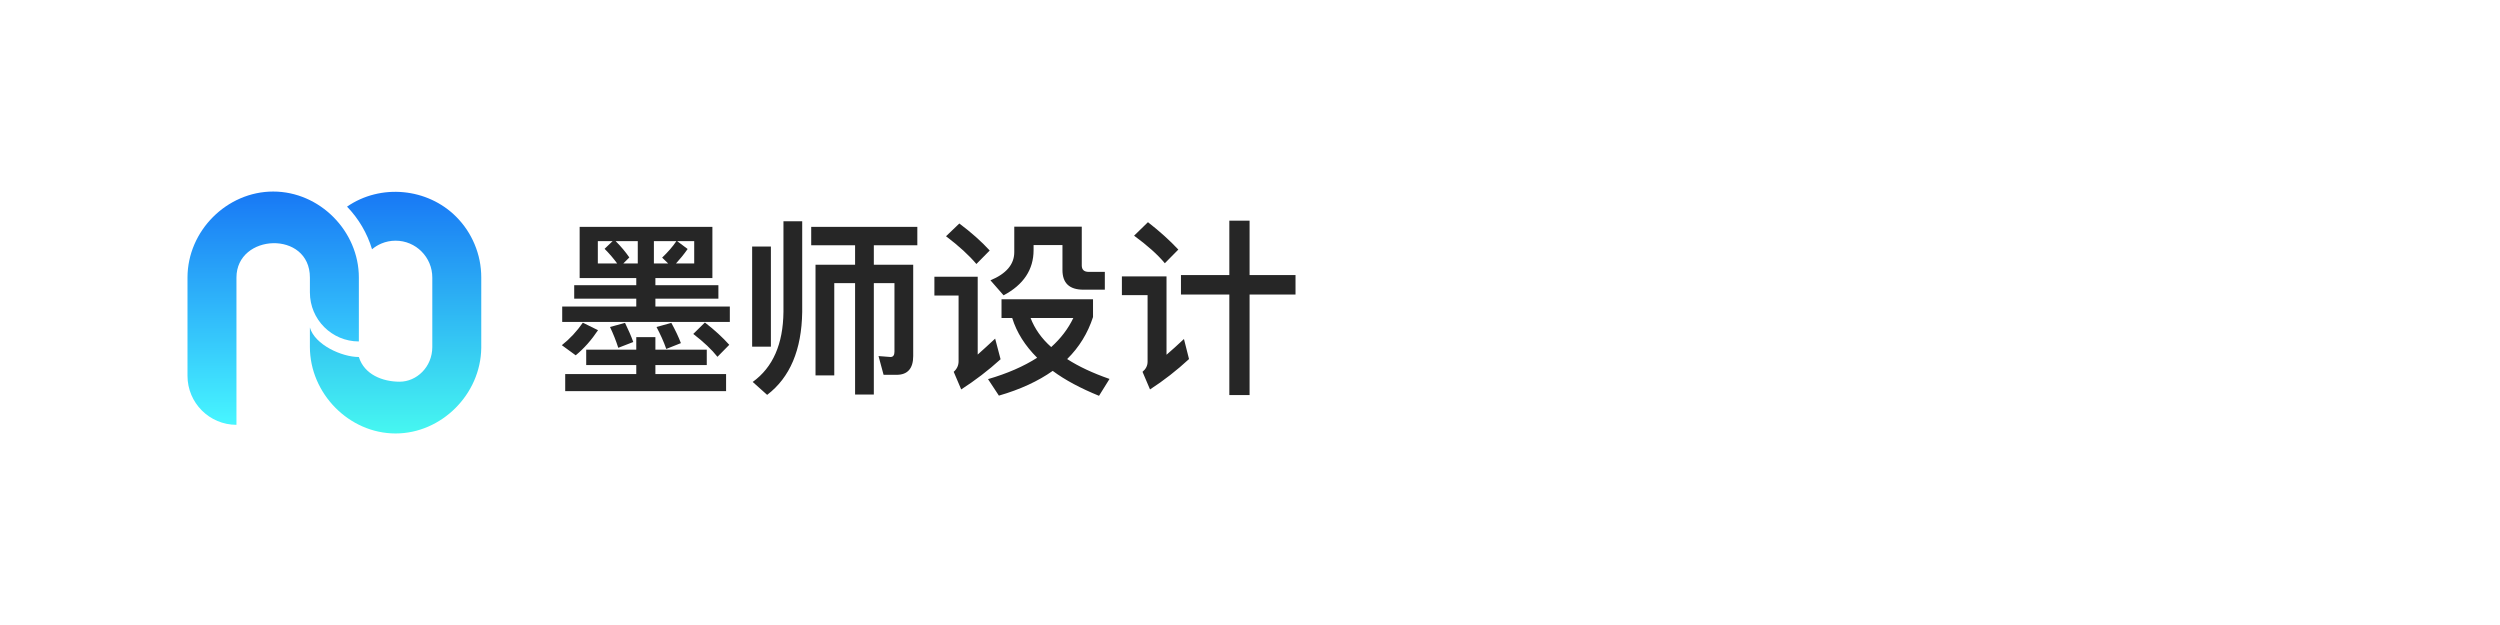
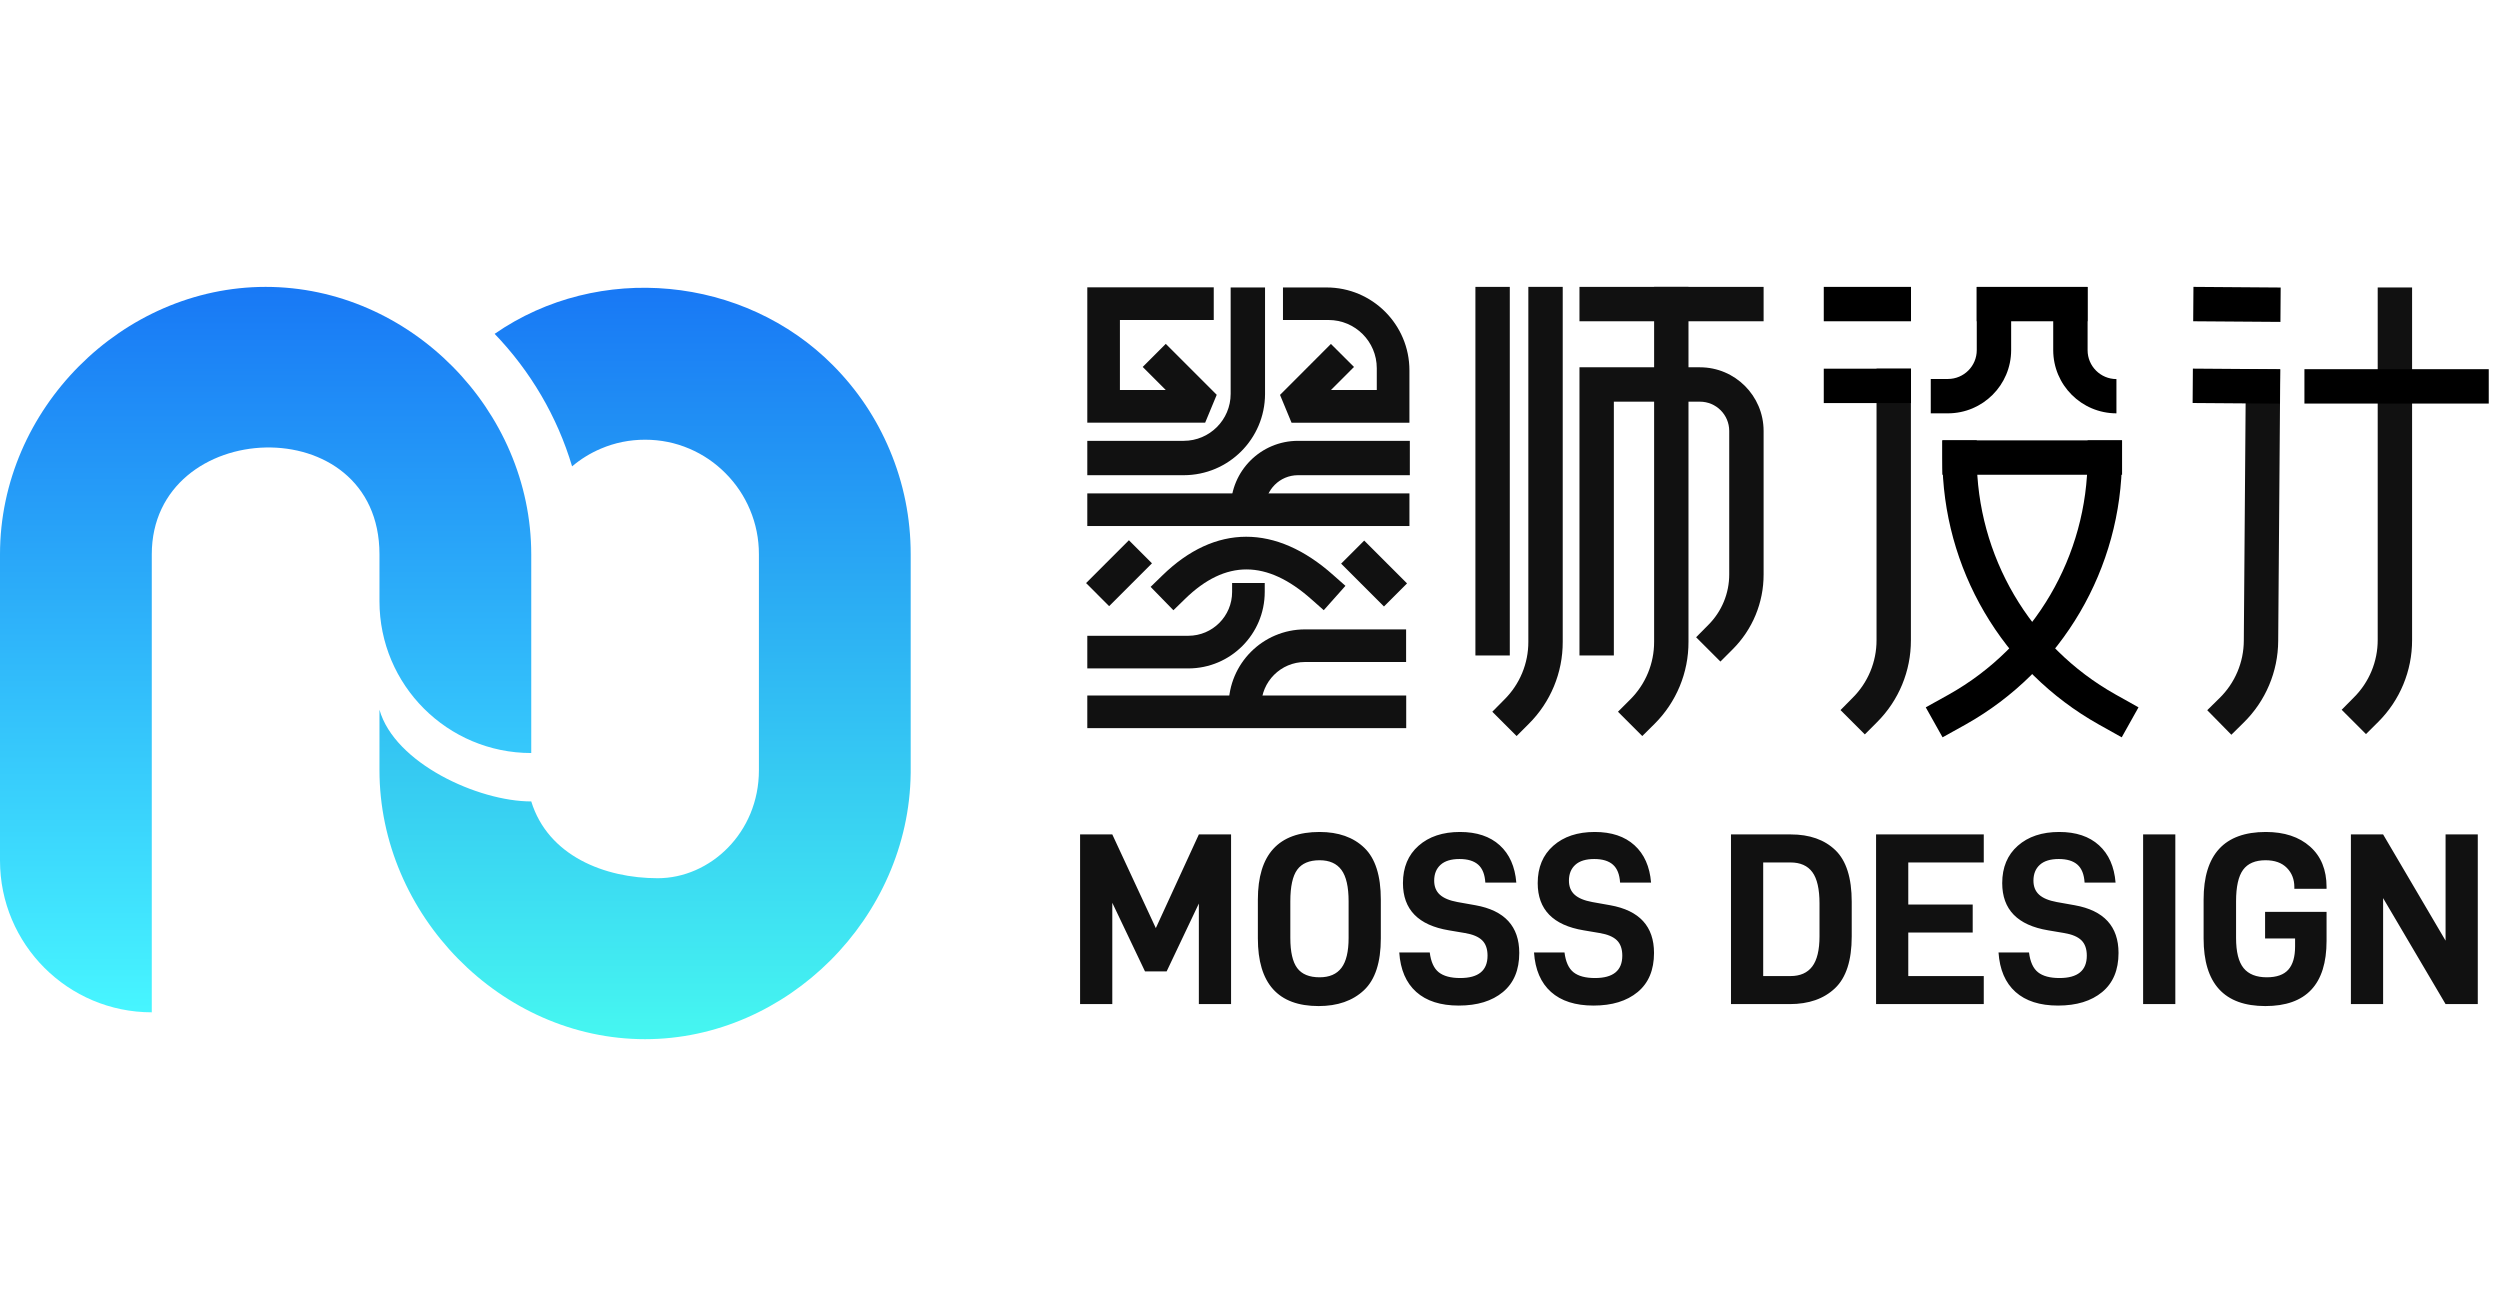
- <svg xmlns="http://www.w3.org/2000/svg" fill="none" version="1.1" width="240" height="60" viewBox="0 0 240 60">
+ <svg xmlns="http://www.w3.org/2000/svg" fill="none" version="1.1" width="122" height="64" viewBox="0 0 122 64">
  <defs>
-     <clipPath id="master_svg0_89_0149">
-       <rect x="0" y="0" width="240" height="60" rx="0" />
+     <clipPath id="master_svg0_50_3475">
+       <rect x="0" y="0" width="122" height="64" rx="0" />
    </clipPath>
-     <linearGradient x1="0.5" y1="0" x2="0.5" y2="1" id="master_svg1_89_556">
+     <linearGradient x1="0.5" y1="0" x2="0.5" y2="1" id="master_svg1_3_0757">
      <stop offset="0%" stop-color="#1878F5" stop-opacity="1" />
      <stop offset="100%" stop-color="#47F6FF" stop-opacity="1" />
    </linearGradient>
-     <linearGradient x1="0.5" y1="1" x2="0.5" y2="0" id="master_svg2_89_561">
+     <linearGradient x1="0.5" y1="1" x2="0.5" y2="0" id="master_svg2_3_0763">
      <stop offset="0%" stop-color="#46F7F1" stop-opacity="1" />
      <stop offset="100%" stop-color="#1878F5" stop-opacity="1" />
    </linearGradient>
  </defs>
-   <g clip-path="url(#master_svg0_89_0149)">
+   <g clip-path="url(#master_svg0_50_3475)">
    <g>
      <g>
-         <path d="M56.276,33.57L56.276,35.046L61.082,35.046L61.082,35.91L54.26,35.91L54.26,37.548L69.704,37.548L69.704,35.91L62.918,35.91L62.918,35.046L67.85,35.046L67.85,33.57L62.918,33.57L62.918,32.364L61.082,32.364L61.082,33.57L56.276,33.57ZM55.646,21.78L55.646,26.694L61.082,26.694L61.082,27.378L55.124,27.378L55.124,28.674L61.082,28.674L61.082,29.43L53.972,29.43L53.972,30.906L70.064,30.906L70.064,29.43L62.918,29.43L62.918,28.674L68.966,28.674L68.966,27.378L62.918,27.378L62.918,26.694L68.39,26.694L68.39,21.78L55.646,21.78ZM66.644,25.29L64.898,25.29C65.258,24.894,65.636,24.444,66.014,23.904L65.006,23.148L66.644,23.148L66.644,25.29ZM64.142,25.29L62.774,25.29L62.774,23.148L64.934,23.148C64.574,23.688,64.106,24.21,63.566,24.732L64.142,25.29ZM61.226,25.29L59.84,25.29L60.416,24.714C60.056,24.192,59.624,23.67,59.102,23.148L61.226,23.148L61.226,25.29ZM59.246,25.29L57.392,25.29L57.392,23.148L58.814,23.148L58.04,23.886C58.508,24.354,58.904,24.822,59.246,25.29ZM55.952,30.978C55.376,31.806,54.71,32.526,53.936,33.138L55.268,34.11C56.096,33.426,56.798,32.616,57.41,31.698L55.952,30.978ZM60.002,30.996L58.562,31.392C58.868,32.04,59.138,32.706,59.354,33.39L60.794,32.832C60.596,32.274,60.326,31.662,60.002,30.996ZM64.448,30.996L63.026,31.392C63.386,32.076,63.71,32.778,63.962,33.498L65.366,32.94C65.15,32.364,64.844,31.716,64.448,30.996ZM67.67,30.96L66.554,32.058C67.562,32.832,68.336,33.57,68.876,34.254L70.01,33.102C69.38,32.4,68.606,31.68,67.67,30.96ZM72.206,23.67L72.206,33.282L74.006,33.282L74.006,23.67L72.206,23.67ZM75.212,21.24L75.212,29.952C75.176,33.03,74.204,35.262,72.26,36.666L73.646,37.908C75.842,36.234,76.958,33.588,77.012,29.952L77.012,21.24L75.212,21.24ZM77.876,21.78L77.876,23.544L82.088,23.544L82.088,25.416L78.29,25.416L78.29,36.036L80.09,36.036L80.09,27.18L82.088,27.18L82.088,37.872L83.888,37.872L83.888,27.18L85.868,27.18L85.868,33.768C85.868,34.092,85.742,34.272,85.49,34.272L84.338,34.182L84.824,35.982L86.084,35.982C87.128,35.982,87.668,35.37,87.668,34.182L87.668,25.416L83.888,25.416L83.888,23.544L88.064,23.544L88.064,21.78L77.876,21.78ZM92.096,21.456L90.818,22.68C92.06,23.616,93.032,24.516,93.734,25.344L95.012,24.048C94.22,23.184,93.248,22.32,92.096,21.456ZM89.702,26.568L89.702,28.368L92.024,28.368L92.024,34.686C92.024,35.082,91.862,35.424,91.556,35.694L92.276,37.386C93.608,36.522,94.868,35.568,96.056,34.488L95.534,32.508C94.94,33.066,94.382,33.57,93.86,34.038L93.86,26.568L89.702,26.568ZM96.146,28.728L96.146,30.528L97.172,30.528C97.604,31.932,98.414,33.192,99.566,34.344C98.27,35.172,96.704,35.856,94.85,36.396L95.894,37.98C97.946,37.386,99.656,36.594,101.06,35.604C102.248,36.486,103.742,37.278,105.506,37.998L106.514,36.378C104.912,35.82,103.562,35.19,102.446,34.47C103.598,33.336,104.426,31.986,104.93,30.438L104.93,28.728L96.146,28.728ZM98.936,30.528L103.04,30.528C102.536,31.572,101.834,32.49,100.916,33.318C99.98,32.49,99.332,31.554,98.936,30.528ZM97.37,21.762L97.37,24.21C97.37,25.38,96.596,26.28,95.084,26.91L96.344,28.35C98.252,27.342,99.224,25.884,99.224,24.012L99.224,23.526L101.996,23.526L101.996,25.92C101.996,27.18,102.662,27.81,104.012,27.81L106.064,27.81L106.064,26.1L104.516,26.1C104.066,26.1,103.85,25.884,103.85,25.488L103.85,21.762L97.37,21.762ZM113.372,26.406L113.372,28.278L118.016,28.278L118.016,37.926L119.96,37.926L119.96,28.278L124.37,28.278L124.37,26.406L119.96,26.406L119.96,21.186L118.016,21.186L118.016,26.406L113.372,26.406ZM110.204,21.33L108.872,22.626C110.15,23.562,111.14,24.444,111.824,25.272L113.12,23.958C112.31,23.094,111.338,22.212,110.204,21.33ZM107.702,26.532L107.702,28.332L110.168,28.332L110.168,34.722C110.168,35.1,110.006,35.424,109.682,35.694L110.402,37.386C111.734,36.522,112.976,35.55,114.146,34.47L113.66,32.544C113.066,33.102,112.508,33.606,111.986,34.056L111.986,26.532L107.702,26.532Z" fill="#262626" fill-opacity="1" />
+         <path d="M18.518,27.052L18.518,29.341C18.518,33.432,21.834,36.748,25.925,36.748L25.925,27.052C25.925,20.021,20.017,14,12.962,14C5.979,14,0,19.949,0,27.052L8.33414e-7,41.994C0,46.084,3.316,49.401,7.407,49.401L7.407,27.052C7.407,20.338,18.518,19.862,18.518,27.052Z" fill-rule="evenodd" fill="url(#master_svg1_3_0757)" fill-opacity="1" />
      </g>
      <g>
-         <g>
-           <g>
-             <path d="M29.751,26.645L29.751,28.079C29.751,30.674,31.855,32.779,34.451,32.779L34.451,26.645C34.451,22.196,30.702,18.388,26.225,18.388C21.794,18.388,18,22.151,18,26.645L18,36.083C18,38.678,20.104,40.783,22.7,40.783L22.7,26.645C22.7,22.397,29.751,22.096,29.751,26.645Z" fill-rule="evenodd" fill="url(#master_svg1_89_556)" fill-opacity="1" />
-           </g>
-           <g>
-             <path d="M43.792,20.806C41.045,18.049,36.54,17.61,33.316,19.838C34.426,20.986,35.258,22.396,35.715,23.929Q36.117,23.59,36.604,23.383Q37.257,23.106,37.975,23.106Q38.694,23.106,39.347,23.383Q39.979,23.652,40.468,24.143Q40.957,24.634,41.225,25.268Q41.501,25.924,41.501,26.645L41.501,33.31C41.501,35.245,39.986,36.644,38.366,36.644C36.724,36.644,34.971,35.955,34.45,34.273C32.805,34.273,30.22,33.094,29.75,31.442L29.75,33.31C29.75,37.759,33.499,41.613,37.975,41.613C42.374,41.613,46.145,37.859,46.2,33.408L46.201,33.408L46.201,26.645Q46.201,24.967,45.553,23.43Q44.929,21.948,43.792,20.806Z" fill-rule="evenodd" fill="url(#master_svg2_89_561)" fill-opacity="1" />
-           </g>
-         </g>
+         <path d="M40.646,17.823C36.317,13.463,29.218,12.77,24.138,16.292C25.886,18.106,27.198,20.336,27.918,22.759Q28.551,22.223,29.319,21.896Q30.347,21.458,31.48,21.458Q32.613,21.458,33.641,21.896Q34.638,22.321,35.408,23.097Q36.179,23.873,36.6,24.876Q37.035,25.911,37.035,27.052L37.035,37.587C37.035,40.645,34.648,42.857,32.096,42.857C29.509,42.857,26.746,41.768,25.925,39.11C23.332,39.11,19.258,37.245,18.518,34.635L18.518,37.587C18.518,44.619,24.425,50.712,31.48,50.712C38.412,50.712,44.355,44.777,44.441,37.743L44.442,37.743L44.442,27.052Q44.442,24.399,43.422,21.97Q42.438,19.627,40.646,17.823Z" fill-rule="evenodd" fill="url(#master_svg2_3_0763)" fill-opacity="1" />
      </g>
+     </g>
+     <g>
+       <g>
+         <rect x="72" y="14" width="1.678" height="17.987" rx="0" fill="#111111" fill-opacity="1" />
+       </g>
+       <g>
+         <path d="M74.01,35.919L72.824,34.733L73.417,34.134C74.166,33.389,74.586,32.376,74.583,31.32L74.583,14L76.261,14L76.261,31.326C76.265,32.827,75.668,34.267,74.604,35.325L74.01,35.919Z" fill="#111111" fill-opacity="1" />
+       </g>
+       <g>
+         <path d="M80.143,35.919L78.957,34.733L79.556,34.134C80.305,33.389,80.724,32.376,80.721,31.32L80.721,14L82.398,14L82.398,31.326C82.403,32.826,81.806,34.267,80.742,35.325L80.143,35.919Z" fill="#111111" fill-opacity="1" />
+       </g>
+       <g>
+         <rect x="77.078" y="14" width="8.986" height="1.678" rx="0" fill="#111111" fill-opacity="1" />
+       </g>
+       <g>
+         <path d="M83.956,32.284L82.77,31.098L83.363,30.499C84.02,29.845,84.388,28.956,84.386,28.029L84.386,21.029C84.385,20.241,83.747,19.603,82.959,19.602L78.756,19.602L78.756,31.986L77.078,31.986L77.078,17.924L82.959,17.924C84.673,17.926,86.062,19.315,86.064,21.029L86.064,28.035C86.068,29.407,85.522,30.724,84.549,31.691L83.956,32.284Z" fill="#111111" fill-opacity="1" />
+       </g>
+     </g>
+     <g>
+       <g>
+         <path d="M55.764,17.907L56.889,19.033L54.652,19.033L54.652,15.617L59.231,15.617L59.231,14.023L53.06,14.023L53.06,20.626L58.812,20.626L59.376,19.266L56.89,16.78L55.764,17.907Z" fill="#111111" fill-opacity="1" />
+       </g>
+       <g>
+         <path d="M66.075,17.907L64.95,19.032L67.187,19.032L67.187,17.968C67.187,16.669,66.134,15.616,64.835,15.616L62.609,15.616L62.609,14.028L64.736,14.028C66.969,14.028,68.78,15.839,68.78,18.073L68.78,20.631L63.028,20.631L62.465,19.271L64.949,16.784L66.075,17.907Z" fill="#111111" fill-opacity="1" />
+       </g>
+       <g>
+         <rect x="53.06" y="24.078" width="15.721" height="1.592" rx="0" fill="#111111" fill-opacity="1" />
+       </g>
+       <g>
+         <rect x="53.06" y="33.941" width="15.563" height="1.592" rx="0" fill="#111111" fill-opacity="1" />
+       </g>
+       <g transform="matrix(0.7071068,-0.7071068,0.7071068,0.7071068,-4.596444,45.81055)">
+         <rect x="53" y="28.454" width="2.956" height="1.592" rx="0" fill="#111111" fill-opacity="1" />
+       </g>
+       <g transform="matrix(0.7071068,-0.7071068,0.7071068,0.7071068,-0.2808204,54.33461)">
+         <rect x="65.447" y="27.506" width="1.592" height="2.956" rx="0" fill="#111111" fill-opacity="1" />
+       </g>
+       <g>
+         <path d="M57.262,29.78L56.15,28.639L56.721,28.084C59.299,25.567,62.26,25.567,65.059,28.06L65.658,28.589L64.599,29.778L64,29.248C61.825,27.31,59.806,27.301,57.833,29.224L57.262,29.78Z" fill="#111111" fill-opacity="1" />
+       </g>
+       <g>
+         <path d="M57.992,32.619L53.06,32.619L53.06,31.026L57.992,31.026C59.172,31.025,60.128,30.067,60.127,28.887L60.127,28.45L61.719,28.45L61.719,28.887C61.719,30.947,60.051,32.617,57.992,32.619Z" fill="#111111" fill-opacity="1" />
+       </g>
+       <g>
+         <path d="M61.549,35.237L59.957,35.237L59.957,34.441C59.959,32.383,61.626,30.716,63.684,30.714L68.618,30.714L68.618,32.306L63.684,32.306C62.506,32.307,61.55,33.263,61.549,34.441L61.549,35.237Z" fill="#111111" fill-opacity="1" />
+       </g>
+       <g>
+         <path d="M57.766,23.19L53.06,23.19L53.06,21.513L57.766,21.513C59.03,21.511,60.054,20.488,60.056,19.224L60.056,14.028L61.734,14.028L61.734,19.229C61.728,21.417,59.954,23.188,57.766,23.19Z" fill="#111111" fill-opacity="1" />
+       </g>
+       <g>
+         <path d="M61.74,25.629L60.062,25.629L60.062,24.79C60.063,22.981,61.529,21.515,63.338,21.513L68.8,21.513L68.8,23.19L63.338,23.19C62.455,23.192,61.74,23.907,61.74,24.79L61.74,25.629Z" fill="#111111" fill-opacity="1" />
+       </g>
+     </g>
+     <g>
+       <g>
+         <path d="M115.459,35.824L114.273,34.637L114.866,34.038C115.615,33.294,116.035,32.281,116.032,31.225L116.032,14.028L117.71,14.028L117.71,31.235C117.714,32.737,117.117,34.177,116.052,35.235L115.459,35.824Z" fill="#111111" fill-opacity="1" />
+       </g>
+       <g>
+         <path d="M108.89,35.856L107.713,34.658L108.312,34.068C109.067,33.33,109.494,32.32,109.498,31.264L109.599,18.011L111.277,18.023L111.176,31.276C111.169,32.777,110.562,34.213,109.49,35.264L108.89,35.856Z" fill="#111111" fill-opacity="1" />
+       </g>
+       <g transform="matrix(0.007330317,-0.9999731,0.9999731,0.007330317,90.56571,122.5871)">
+         <rect x="107.027" y="15.678" width="1.678" height="4.257" rx="0" fill="#000000" fill-opacity="1" />
+       </g>
+       <g transform="matrix(0.007330317,-0.9999731,0.9999731,0.007330317,86.54954,126.5196)">
+         <rect x="107" y="19.667" width="1.678" height="4.257" rx="0" fill="#000000" fill-opacity="1" />
+       </g>
+       <g>
+         <rect x="112.456" y="18.016" width="8.995" height="1.678" rx="0" fill="#000000" fill-opacity="1" />
+       </g>
+     </g>
+     <g>
+       <g>
+         <path d="M91.003,35.838L89.817,34.652L90.41,34.052C91.158,33.308,91.578,32.295,91.575,31.239L91.575,17.992L93.252,17.992L93.252,31.245C93.256,32.746,92.66,34.186,91.596,35.245L91.003,35.838Z" fill="#111111" fill-opacity="1" />
+       </g>
+       <g>
+         <rect x="89" y="14" width="4.257" height="1.678" rx="0" fill="#000000" fill-opacity="1" />
+       </g>
+       <g>
+         <rect x="89" y="17.992" width="4.257" height="1.678" rx="0" fill="#000000" fill-opacity="1" />
+       </g>
+       <g>
+         <rect x="94.788" y="21.49" width="8.769" height="1.678" rx="0" fill="#000000" fill-opacity="1" />
+       </g>
+       <g>
+         <path d="M95.059,20.171L94.221,20.171L94.221,18.494L95.059,18.494C95.836,18.493,96.466,17.864,96.466,17.087L96.466,14.005L98.144,14.005L98.144,17.092C98.139,18.793,96.76,20.169,95.059,20.171Z" fill="#000000" fill-opacity="1" />
+       </g>
+       <g>
+         <path d="M103.282,20.171C101.579,20.169,100.199,18.79,100.197,17.087L100.197,14.005L101.875,14.005L101.875,17.092C101.875,17.868,102.505,18.498,103.282,18.499L103.282,20.171Z" fill="#000000" fill-opacity="1" />
+       </g>
+       <g>
+         <rect x="96.465" y="14" width="5.404" height="1.678" rx="0" fill="#000000" fill-opacity="1" />
+       </g>
+       <g>
+         <path d="M103.54,35.981L102.423,35.356C97.71,32.713,94.79,27.732,94.788,22.328L94.788,21.489L96.465,21.489L96.465,22.328C96.468,27.125,99.059,31.546,103.243,33.893L104.359,34.518L103.54,35.981Z" fill="#000000" fill-opacity="1" />
+       </g>
+       <g>
+         <path d="M94.797,35.981L93.977,34.518L95.097,33.896C99.281,31.549,101.872,27.128,101.875,22.331L101.875,21.493L103.552,21.493L103.552,22.331C103.55,27.735,100.63,32.716,95.917,35.359L94.797,35.981Z" fill="#000000" fill-opacity="1" />
+       </g>
+     </g>
+     <g>
+       <path d="M60.076,40.72L58.504,40.72L56.404,45.292L54.28,40.72L52.708,40.72L52.708,49L54.28,49L54.28,44.056L55.876,47.404L56.932,47.404L58.504,44.092L58.504,49L60.076,49L60.076,40.72ZM61.384,45.796C61.384,47.996,62.372,49.096,64.348,49.096C65.276,49.096,66.014,48.838,66.562,48.322C67.11,47.806,67.384,46.964,67.384,45.796L67.384,43.9C67.384,42.732,67.116,41.89,66.58,41.374C66.044,40.858,65.316,40.6,64.396,40.6C62.388,40.6,61.384,41.7,61.384,43.9L61.384,45.796ZM65.464,47.23C65.232,47.538,64.876,47.692,64.396,47.692C63.892,47.692,63.528,47.542,63.304,47.242C63.08,46.942,62.968,46.452,62.968,45.772L62.968,43.984C62.968,43.264,63.08,42.75,63.304,42.442C63.528,42.134,63.892,41.98,64.396,41.98C64.876,41.98,65.232,42.138,65.464,42.454C65.696,42.77,65.812,43.28,65.812,43.984L65.812,45.772C65.812,46.436,65.696,46.922,65.464,47.23ZM69.112,48.406C69.608,48.85,70.3,49.072,71.188,49.072C72.092,49.072,72.81,48.852,73.342,48.412C73.874,47.972,74.14,47.336,74.14,46.504C74.14,45.208,73.428,44.432,72.004,44.176L71.128,44.02C70.736,43.948,70.448,43.828,70.264,43.66C70.08,43.492,69.988,43.264,69.988,42.976C69.988,42.648,70.092,42.39,70.3,42.202C70.508,42.014,70.816,41.92,71.224,41.92C71.624,41.92,71.928,42.012,72.136,42.196C72.344,42.38,72.46,42.672,72.484,43.072L73.996,43.072C73.932,42.288,73.662,41.68,73.186,41.248C72.71,40.816,72.064,40.6,71.248,40.6C70.408,40.6,69.734,40.824,69.226,41.272C68.718,41.72,68.464,42.328,68.464,43.096C68.464,44.384,69.212,45.152,70.708,45.4L71.488,45.532C71.872,45.596,72.152,45.714,72.328,45.886C72.504,46.058,72.592,46.308,72.592,46.636C72.592,47.364,72.148,47.728,71.26,47.728C70.796,47.728,70.446,47.634,70.21,47.446C69.974,47.258,69.828,46.936,69.772,46.48L68.284,46.48C68.34,47.32,68.616,47.962,69.112,48.406ZM75.688,48.406C76.184,48.85,76.876,49.072,77.764,49.072C78.668,49.072,79.386,48.852,79.918,48.412C80.45,47.972,80.716,47.336,80.716,46.504C80.716,45.208,80.004,44.432,78.58,44.176L77.704,44.02C77.312,43.948,77.024,43.828,76.84,43.66C76.656,43.492,76.564,43.264,76.564,42.976C76.564,42.648,76.668,42.39,76.876,42.202C77.084,42.014,77.392,41.92,77.8,41.92C78.2,41.92,78.504,42.012,78.712,42.196C78.92,42.38,79.036,42.672,79.06,43.072L80.572,43.072C80.508,42.288,80.238,41.68,79.762,41.248C79.286,40.816,78.64,40.6,77.824,40.6C76.984,40.6,76.31,40.824,75.802,41.272C75.294,41.72,75.04,42.328,75.04,43.096C75.04,44.384,75.788,45.152,77.284,45.4L78.064,45.532C78.448,45.596,78.728,45.714,78.904,45.886C79.08,46.058,79.168,46.308,79.168,46.636C79.168,47.364,78.724,47.728,77.836,47.728C77.372,47.728,77.022,47.634,76.786,47.446C76.55,47.258,76.404,46.936,76.348,46.48L74.86,46.48C74.916,47.32,75.192,47.962,75.688,48.406ZM84.472,40.72L84.472,49L87.34,49C88.268,49,89.004,48.742,89.548,48.226C90.092,47.71,90.364,46.868,90.364,45.7L90.364,44.008C90.364,42.84,90.098,42,89.566,41.488C89.034,40.976,88.308,40.72,87.388,40.72L84.472,40.72ZM87.376,47.632L86.044,47.632L86.044,42.088L87.376,42.088C87.856,42.088,88.212,42.246,88.444,42.562C88.676,42.878,88.792,43.388,88.792,44.092L88.792,45.688C88.792,46.36,88.674,46.852,88.438,47.164C88.202,47.476,87.848,47.632,87.376,47.632ZM93.124,42.088L96.808,42.088L96.808,40.72L91.552,40.72L91.552,49L96.808,49L96.808,47.632L93.124,47.632L93.124,45.508L96.268,45.508L96.268,44.14L93.124,44.14L93.124,42.088ZM98.356,48.406C98.852,48.85,99.544,49.072,100.432,49.072C101.336,49.072,102.054,48.852,102.586,48.412C103.118,47.972,103.384,47.336,103.384,46.504C103.384,45.208,102.672,44.432,101.248,44.176L100.372,44.02C99.98,43.948,99.692,43.828,99.508,43.66C99.324,43.492,99.232,43.264,99.232,42.976C99.232,42.648,99.336,42.39,99.544,42.202C99.752,42.014,100.06,41.92,100.468,41.92C100.868,41.92,101.172,42.012,101.38,42.196C101.588,42.38,101.704,42.672,101.728,43.072L103.24,43.072C103.176,42.288,102.906,41.68,102.43,41.248C101.954,40.816,101.308,40.6,100.492,40.6C99.652,40.6,98.978,40.824,98.47,41.272C97.962,41.72,97.708,42.328,97.708,43.096C97.708,44.384,98.456,45.152,99.952,45.4L100.732,45.532C101.116,45.596,101.396,45.714,101.572,45.886C101.748,46.058,101.836,46.308,101.836,46.636C101.836,47.364,101.392,47.728,100.504,47.728C100.04,47.728,99.69,47.634,99.454,47.446C99.218,47.258,99.072,46.936,99.016,46.48L97.528,46.48C97.584,47.32,97.86,47.962,98.356,48.406ZM104.584,40.72L104.584,49L106.156,49L106.156,40.72L104.584,40.72ZM107.536,45.796C107.536,47.996,108.54,49.096,110.548,49.096C112.54,49.096,113.536,48.036,113.536,45.916L113.536,44.5L110.536,44.5L110.536,45.796L112,45.796L112,46.192C112,46.696,111.89,47.072,111.67,47.32C111.45,47.568,111.1,47.692,110.62,47.692C110.108,47.692,109.73,47.542,109.486,47.242C109.242,46.942,109.12,46.452,109.12,45.772L109.12,43.984C109.12,43.272,109.234,42.76,109.462,42.448C109.69,42.136,110.056,41.98,110.56,41.98C111.008,41.98,111.354,42.104,111.598,42.352C111.842,42.6,111.964,42.912,111.964,43.288L111.964,43.372L113.536,43.372L113.536,43.288C113.536,42.448,113.268,41.79,112.732,41.314C112.196,40.838,111.476,40.6,110.572,40.6C108.548,40.6,107.536,41.7,107.536,43.9L107.536,45.796ZM120.916,40.72L119.344,40.72L119.344,45.904L116.296,40.72L114.724,40.72L114.724,49L116.296,49L116.296,43.828L119.344,49L120.916,49L120.916,40.72Z" fill="#111111" fill-opacity="1" />
    </g>
  </g>
</svg>
